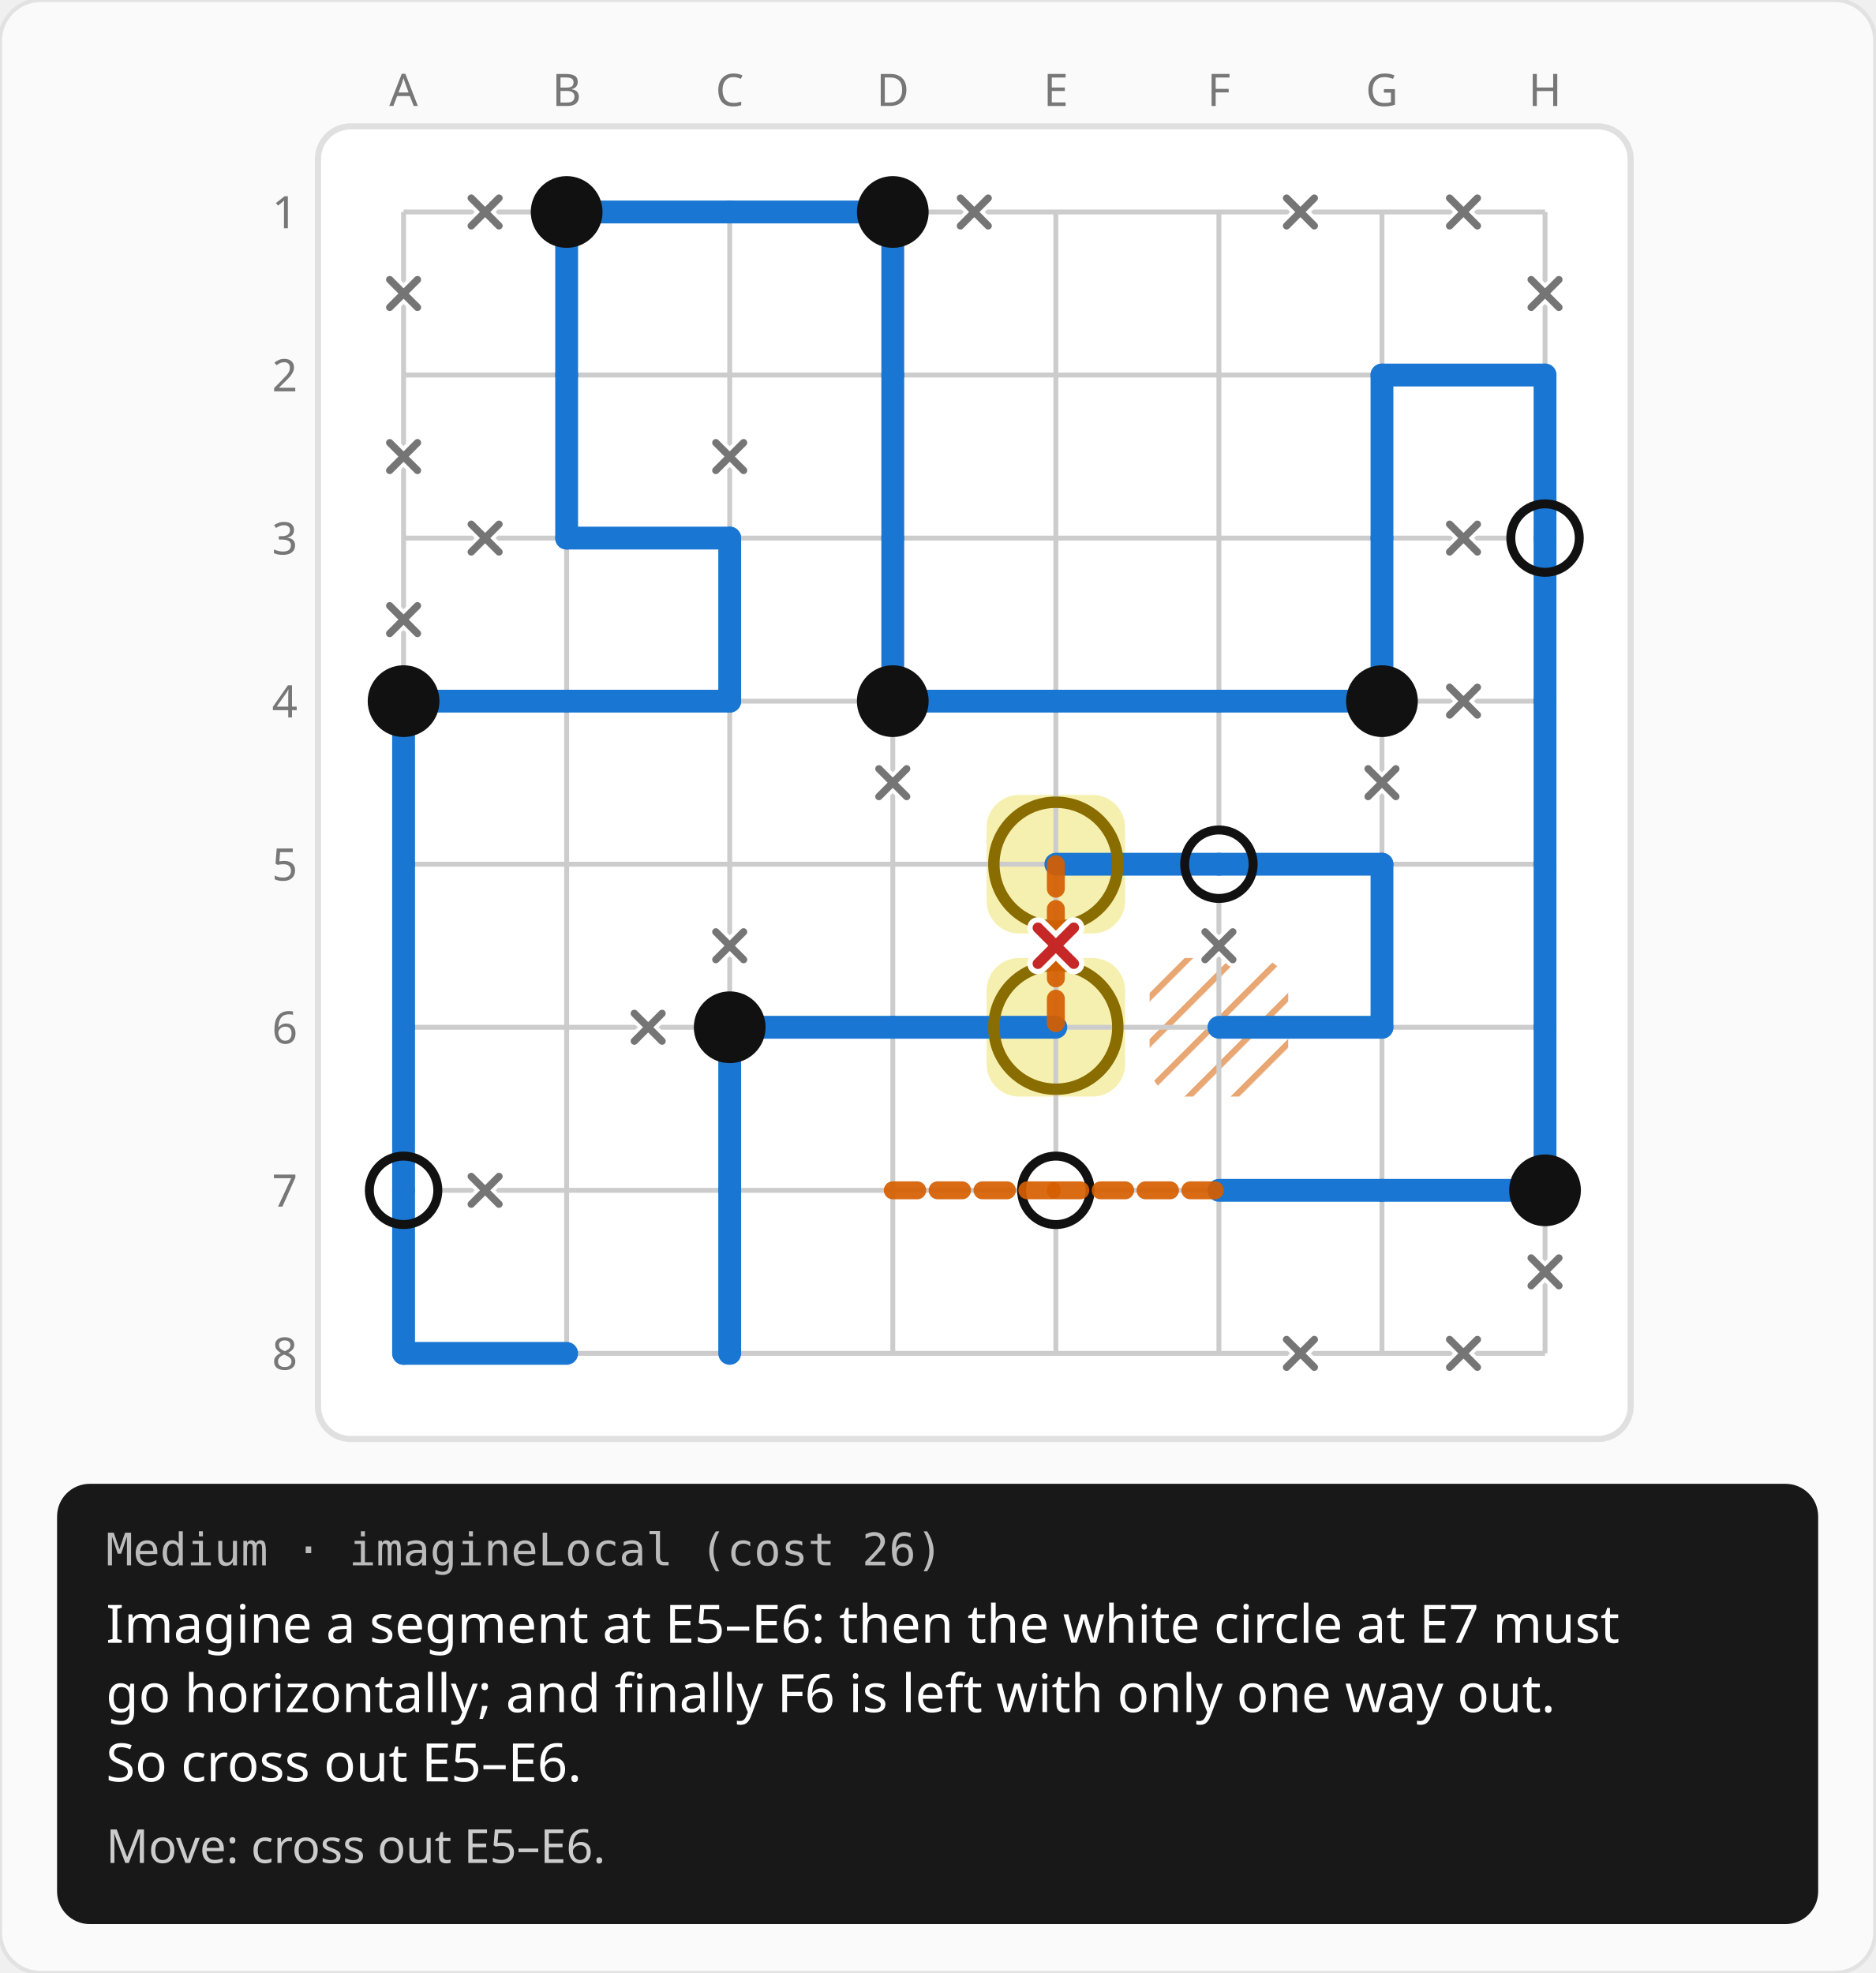
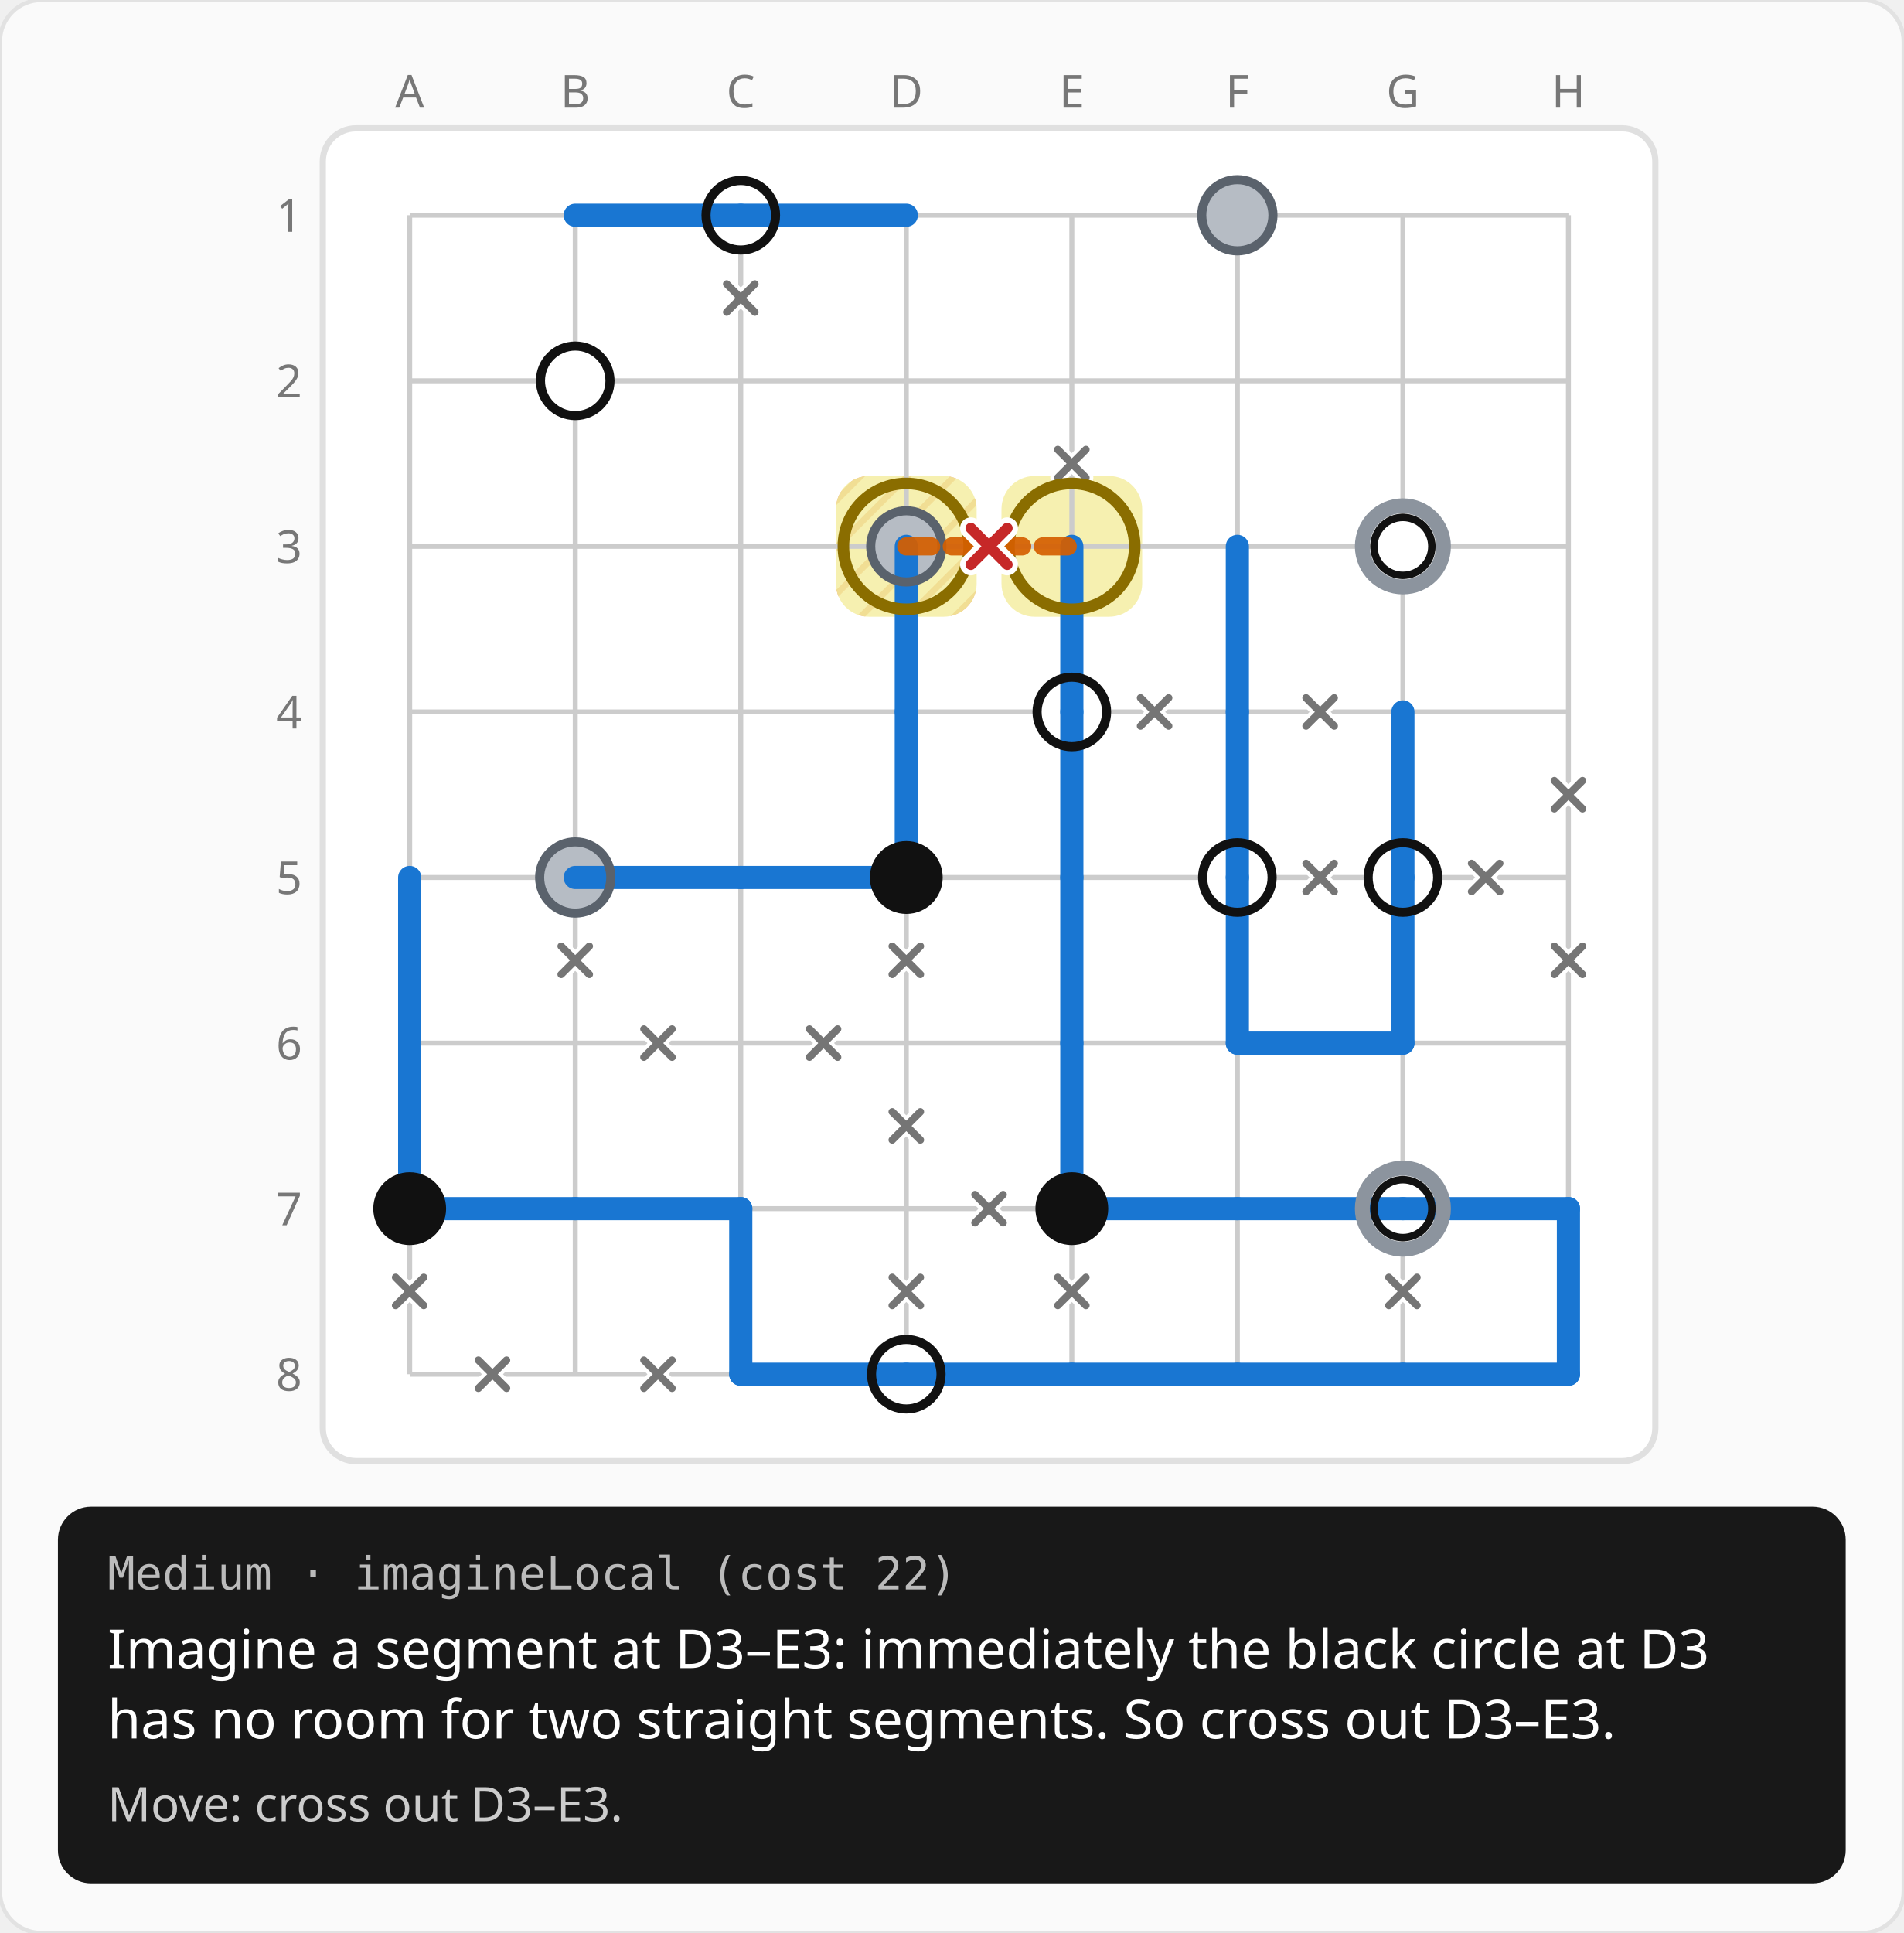
- <svg xmlns="http://www.w3.org/2000/svg" width="460" height="484" viewBox="0 0 460 484">
-   <rect width="460" height="484" rx="10" fill="#fafafa" stroke="#e2e2e2" />
+ <svg xmlns="http://www.w3.org/2000/svg" width="460" height="467" viewBox="0 0 460 467">
+   <rect width="460" height="467" rx="10" fill="#fafafa" stroke="#e2e2e2" />
  <defs>
    <pattern id="hatch" width="8" height="8" patternUnits="userSpaceOnUse" patternTransform="rotate(45)">
      <line x1="0" y1="0" x2="0" y2="8" stroke="#d55e00" stroke-width="3" opacity="0.55" />
    </pattern>
  </defs>
  <g transform="translate(59 12)">
    <text x="40" y="14" fill="#777777" font-size="11" font-family="system-ui, sans-serif" text-anchor="middle">A</text>
    <text x="80" y="14" fill="#777777" font-size="11" font-family="system-ui, sans-serif" text-anchor="middle">B</text>
    <text x="120" y="14" fill="#777777" font-size="11" font-family="system-ui, sans-serif" text-anchor="middle">C</text>
    <text x="160" y="14" fill="#777777" font-size="11" font-family="system-ui, sans-serif" text-anchor="middle">D</text>
    <text x="200" y="14" fill="#777777" font-size="11" font-family="system-ui, sans-serif" text-anchor="middle">E</text>
    <text x="240" y="14" fill="#777777" font-size="11" font-family="system-ui, sans-serif" text-anchor="middle">F</text>
    <text x="280" y="14" fill="#777777" font-size="11" font-family="system-ui, sans-serif" text-anchor="middle">G</text>
    <text x="320" y="14" fill="#777777" font-size="11" font-family="system-ui, sans-serif" text-anchor="middle">H</text>
    <text x="14" y="44" fill="#777777" font-size="11" font-family="system-ui, sans-serif" text-anchor="end">1</text>
    <text x="14" y="84" fill="#777777" font-size="11" font-family="system-ui, sans-serif" text-anchor="end">2</text>
    <text x="14" y="124" fill="#777777" font-size="11" font-family="system-ui, sans-serif" text-anchor="end">3</text>
    <text x="14" y="164" fill="#777777" font-size="11" font-family="system-ui, sans-serif" text-anchor="end">4</text>
    <text x="14" y="204" fill="#777777" font-size="11" font-family="system-ui, sans-serif" text-anchor="end">5</text>
    <text x="14" y="244" fill="#777777" font-size="11" font-family="system-ui, sans-serif" text-anchor="end">6</text>
    <text x="14" y="284" fill="#777777" font-size="11" font-family="system-ui, sans-serif" text-anchor="end">7</text>
    <text x="14" y="324" fill="#777777" font-size="11" font-family="system-ui, sans-serif" text-anchor="end">8</text>
    <g transform="translate(18 18)">
      <rect x="1" y="1" width="322" height="322" rx="8" fill="#ffffff" stroke="#e0e0e0" stroke-width="1.5" />
-       <rect x="205" y="205" width="34" height="34" rx="8" fill="url(#hatch)" />
-       <rect x="165" y="165" width="34" height="34" rx="8" fill="rgba(244,236,156,0.8)" />
-       <rect x="165" y="205" width="34" height="34" rx="8" fill="rgba(244,236,156,0.8)" />
+       <rect x="125" y="85" width="34" height="34" rx="8" fill="url(#hatch)" />
+       <rect x="125" y="85" width="34" height="34" rx="8" fill="rgba(244,236,156,0.8)" />
+       <rect x="165" y="85" width="34" height="34" rx="8" fill="rgba(244,236,156,0.8)" />
      <line x1="22" y1="22" x2="302" y2="22" stroke="#cccccc" stroke-width="1.2" />
      <line x1="22" y1="62" x2="302" y2="62" stroke="#cccccc" stroke-width="1.2" />
      <line x1="22" y1="102" x2="302" y2="102" stroke="#cccccc" stroke-width="1.2" />
      <line x1="22" y1="142" x2="302" y2="142" stroke="#cccccc" stroke-width="1.2" />
      <line x1="22" y1="182" x2="302" y2="182" stroke="#cccccc" stroke-width="1.2" />
      <line x1="22" y1="222" x2="302" y2="222" stroke="#cccccc" stroke-width="1.2" />
      <line x1="22" y1="262" x2="302" y2="262" stroke="#cccccc" stroke-width="1.2" />
      <line x1="22" y1="302" x2="302" y2="302" stroke="#cccccc" stroke-width="1.2" />
      <line x1="22" y1="22" x2="22" y2="302" stroke="#cccccc" stroke-width="1.2" />
      <line x1="62" y1="22" x2="62" y2="302" stroke="#cccccc" stroke-width="1.2" />
      <line x1="102" y1="22" x2="102" y2="302" stroke="#cccccc" stroke-width="1.2" />
      <line x1="142" y1="22" x2="142" y2="302" stroke="#cccccc" stroke-width="1.2" />
      <line x1="182" y1="22" x2="182" y2="302" stroke="#cccccc" stroke-width="1.2" />
      <line x1="222" y1="22" x2="222" y2="302" stroke="#cccccc" stroke-width="1.2" />
      <line x1="262" y1="22" x2="262" y2="302" stroke="#cccccc" stroke-width="1.2" />
      <line x1="302" y1="22" x2="302" y2="302" stroke="#cccccc" stroke-width="1.2" />
-       <circle cx="302" cy="102" r="8.4" fill="#ffffff" />
+       <circle cx="102" cy="22" r="8.4" fill="#ffffff" />
+       <circle cx="222" cy="22" r="8.6" fill="#b6bcc4" />
+       <circle cx="62" cy="62" r="8.4" fill="#ffffff" />
+       <circle cx="142" cy="102" r="8.6" fill="#b6bcc4" />
+       <circle cx="262" cy="102" r="7" fill="#ffffff" />
+       <circle cx="182" cy="142" r="8.4" fill="#ffffff" />
+       <circle cx="62" cy="182" r="8.6" fill="#b6bcc4" />
      <circle cx="222" cy="182" r="8.4" fill="#ffffff" />
-       <circle cx="22" cy="262" r="8.4" fill="#ffffff" />
-       <circle cx="182" cy="262" r="8.4" fill="#ffffff" />
+       <circle cx="262" cy="182" r="8.4" fill="#ffffff" />
+       <circle cx="262" cy="262" r="7" fill="#ffffff" />
+       <circle cx="142" cy="302" r="8.4" fill="#ffffff" />
      <line x1="62" y1="22" x2="102" y2="22" stroke="#1976d2" stroke-width="5.6" stroke-linecap="round" />
-       <line x1="62" y1="22" x2="62" y2="62" stroke="#1976d2" stroke-width="5.6" stroke-linecap="round" />
      <line x1="102" y1="22" x2="142" y2="22" stroke="#1976d2" stroke-width="5.6" stroke-linecap="round" />
-       <line x1="142" y1="22" x2="142" y2="62" stroke="#1976d2" stroke-width="5.6" stroke-linecap="round" />
-       <line x1="62" y1="62" x2="62" y2="102" stroke="#1976d2" stroke-width="5.6" stroke-linecap="round" />
-       <line x1="142" y1="62" x2="142" y2="102" stroke="#1976d2" stroke-width="5.6" stroke-linecap="round" />
-       <line x1="262" y1="62" x2="302" y2="62" stroke="#1976d2" stroke-width="5.6" stroke-linecap="round" />
-       <line x1="262" y1="62" x2="262" y2="102" stroke="#1976d2" stroke-width="5.6" stroke-linecap="round" />
-       <line x1="302" y1="62" x2="302" y2="102" stroke="#1976d2" stroke-width="5.6" stroke-linecap="round" />
-       <line x1="62" y1="102" x2="102" y2="102" stroke="#1976d2" stroke-width="5.6" stroke-linecap="round" />
-       <line x1="102" y1="102" x2="102" y2="142" stroke="#1976d2" stroke-width="5.6" stroke-linecap="round" />
      <line x1="142" y1="102" x2="142" y2="142" stroke="#1976d2" stroke-width="5.6" stroke-linecap="round" />
-       <line x1="262" y1="102" x2="262" y2="142" stroke="#1976d2" stroke-width="5.6" stroke-linecap="round" />
-       <line x1="302" y1="102" x2="302" y2="142" stroke="#1976d2" stroke-width="5.6" stroke-linecap="round" />
-       <line x1="22" y1="142" x2="62" y2="142" stroke="#1976d2" stroke-width="5.6" stroke-linecap="round" />
-       <line x1="22" y1="142" x2="22" y2="182" stroke="#1976d2" stroke-width="5.6" stroke-linecap="round" />
-       <line x1="62" y1="142" x2="102" y2="142" stroke="#1976d2" stroke-width="5.6" stroke-linecap="round" />
-       <line x1="142" y1="142" x2="182" y2="142" stroke="#1976d2" stroke-width="5.6" stroke-linecap="round" />
-       <line x1="182" y1="142" x2="222" y2="142" stroke="#1976d2" stroke-width="5.6" stroke-linecap="round" />
-       <line x1="222" y1="142" x2="262" y2="142" stroke="#1976d2" stroke-width="5.6" stroke-linecap="round" />
-       <line x1="302" y1="142" x2="302" y2="182" stroke="#1976d2" stroke-width="5.6" stroke-linecap="round" />
+       <line x1="182" y1="102" x2="182" y2="142" stroke="#1976d2" stroke-width="5.6" stroke-linecap="round" />
+       <line x1="222" y1="102" x2="222" y2="142" stroke="#1976d2" stroke-width="5.6" stroke-linecap="round" />
+       <line x1="142" y1="142" x2="142" y2="182" stroke="#1976d2" stroke-width="5.6" stroke-linecap="round" />
+       <line x1="182" y1="142" x2="182" y2="182" stroke="#1976d2" stroke-width="5.6" stroke-linecap="round" />
+       <line x1="222" y1="142" x2="222" y2="182" stroke="#1976d2" stroke-width="5.6" stroke-linecap="round" />
+       <line x1="262" y1="142" x2="262" y2="182" stroke="#1976d2" stroke-width="5.6" stroke-linecap="round" />
      <line x1="22" y1="182" x2="22" y2="222" stroke="#1976d2" stroke-width="5.6" stroke-linecap="round" />
-       <line x1="182" y1="182" x2="222" y2="182" stroke="#1976d2" stroke-width="5.6" stroke-linecap="round" />
-       <line x1="222" y1="182" x2="262" y2="182" stroke="#1976d2" stroke-width="5.6" stroke-linecap="round" />
+       <line x1="62" y1="182" x2="102" y2="182" stroke="#1976d2" stroke-width="5.6" stroke-linecap="round" />
+       <line x1="102" y1="182" x2="142" y2="182" stroke="#1976d2" stroke-width="5.6" stroke-linecap="round" />
+       <line x1="182" y1="182" x2="182" y2="222" stroke="#1976d2" stroke-width="5.6" stroke-linecap="round" />
+       <line x1="222" y1="182" x2="222" y2="222" stroke="#1976d2" stroke-width="5.6" stroke-linecap="round" />
      <line x1="262" y1="182" x2="262" y2="222" stroke="#1976d2" stroke-width="5.6" stroke-linecap="round" />
-       <line x1="302" y1="182" x2="302" y2="222" stroke="#1976d2" stroke-width="5.6" stroke-linecap="round" />
      <line x1="22" y1="222" x2="22" y2="262" stroke="#1976d2" stroke-width="5.6" stroke-linecap="round" />
-       <line x1="102" y1="222" x2="142" y2="222" stroke="#1976d2" stroke-width="5.6" stroke-linecap="round" />
-       <line x1="102" y1="222" x2="102" y2="262" stroke="#1976d2" stroke-width="5.6" stroke-linecap="round" />
-       <line x1="142" y1="222" x2="182" y2="222" stroke="#1976d2" stroke-width="5.6" stroke-linecap="round" />
+       <line x1="182" y1="222" x2="182" y2="262" stroke="#1976d2" stroke-width="5.6" stroke-linecap="round" />
      <line x1="222" y1="222" x2="262" y2="222" stroke="#1976d2" stroke-width="5.6" stroke-linecap="round" />
-       <line x1="302" y1="222" x2="302" y2="262" stroke="#1976d2" stroke-width="5.6" stroke-linecap="round" />
-       <line x1="22" y1="262" x2="22" y2="302" stroke="#1976d2" stroke-width="5.6" stroke-linecap="round" />
+       <line x1="22" y1="262" x2="62" y2="262" stroke="#1976d2" stroke-width="5.6" stroke-linecap="round" />
+       <line x1="62" y1="262" x2="102" y2="262" stroke="#1976d2" stroke-width="5.6" stroke-linecap="round" />
      <line x1="102" y1="262" x2="102" y2="302" stroke="#1976d2" stroke-width="5.6" stroke-linecap="round" />
+       <line x1="182" y1="262" x2="222" y2="262" stroke="#1976d2" stroke-width="5.6" stroke-linecap="round" />
      <line x1="222" y1="262" x2="262" y2="262" stroke="#1976d2" stroke-width="5.6" stroke-linecap="round" />
      <line x1="262" y1="262" x2="302" y2="262" stroke="#1976d2" stroke-width="5.6" stroke-linecap="round" />
-       <line x1="22" y1="302" x2="62" y2="302" stroke="#1976d2" stroke-width="5.6" stroke-linecap="round" />
-       <circle cx="62" cy="22" r="8.8" fill="#111111" />
-       <circle cx="142" cy="22" r="8.8" fill="#111111" />
-       <circle cx="302" cy="102" r="8.4" fill="none" stroke="#111111" stroke-width="2.2" />
-       <circle cx="22" cy="142" r="8.8" fill="#111111" />
-       <circle cx="142" cy="142" r="8.8" fill="#111111" />
-       <circle cx="262" cy="142" r="8.8" fill="#111111" />
+       <line x1="302" y1="262" x2="302" y2="302" stroke="#1976d2" stroke-width="5.6" stroke-linecap="round" />
+       <line x1="102" y1="302" x2="142" y2="302" stroke="#1976d2" stroke-width="5.6" stroke-linecap="round" />
+       <line x1="142" y1="302" x2="182" y2="302" stroke="#1976d2" stroke-width="5.6" stroke-linecap="round" />
+       <line x1="182" y1="302" x2="222" y2="302" stroke="#1976d2" stroke-width="5.6" stroke-linecap="round" />
+       <line x1="222" y1="302" x2="262" y2="302" stroke="#1976d2" stroke-width="5.6" stroke-linecap="round" />
+       <line x1="262" y1="302" x2="302" y2="302" stroke="#1976d2" stroke-width="5.6" stroke-linecap="round" />
+       <circle cx="102" cy="22" r="8.4" fill="none" stroke="#111111" stroke-width="2.2" />
+       <circle cx="222" cy="22" r="8.6" fill="none" stroke="#5a626c" stroke-width="2.2" />
+       <circle cx="62" cy="62" r="8.4" fill="none" stroke="#111111" stroke-width="2.2" />
+       <circle cx="142" cy="102" r="8.6" fill="none" stroke="#5a626c" stroke-width="2.2" />
+       <circle cx="262" cy="102" r="9.8" fill="none" stroke="#8c949e" stroke-width="3.6" />
+       <circle cx="262" cy="102" r="7" fill="none" stroke="#111111" stroke-width="1.8" />
+       <circle cx="182" cy="142" r="8.4" fill="none" stroke="#111111" stroke-width="2.2" />
+       <circle cx="62" cy="182" r="8.6" fill="none" stroke="#5a626c" stroke-width="2.2" />
+       <circle cx="142" cy="182" r="8.8" fill="#111111" />
      <circle cx="222" cy="182" r="8.4" fill="none" stroke="#111111" stroke-width="2.2" />
-       <circle cx="102" cy="222" r="8.8" fill="#111111" />
-       <circle cx="22" cy="262" r="8.4" fill="none" stroke="#111111" stroke-width="2.2" />
-       <circle cx="182" cy="262" r="8.4" fill="none" stroke="#111111" stroke-width="2.2" />
-       <circle cx="302" cy="262" r="8.8" fill="#111111" />
-       <path d="M38.6 18.6L45.4 25.4M38.6 25.4L45.4 18.6" stroke="#ffffff" stroke-width="3.6" stroke-linecap="round" />
-       <path d="M38.6 18.6L45.4 25.4M38.6 25.4L45.4 18.6" stroke="#757575" stroke-width="1.8" stroke-linecap="round" />
-       <path d="M18.6 38.6L25.4 45.4M18.6 45.4L25.4 38.6" stroke="#ffffff" stroke-width="3.6" stroke-linecap="round" />
-       <path d="M18.6 38.6L25.4 45.4M18.6 45.4L25.4 38.6" stroke="#757575" stroke-width="1.8" stroke-linecap="round" />
-       <path d="M158.6 18.6L165.4 25.4M158.6 25.4L165.4 18.6" stroke="#ffffff" stroke-width="3.6" stroke-linecap="round" />
-       <path d="M158.6 18.6L165.4 25.4M158.6 25.4L165.4 18.6" stroke="#757575" stroke-width="1.8" stroke-linecap="round" />
-       <path d="M238.6 18.6L245.4 25.4M238.6 25.4L245.4 18.6" stroke="#ffffff" stroke-width="3.6" stroke-linecap="round" />
-       <path d="M238.6 18.6L245.4 25.4M238.6 25.4L245.4 18.6" stroke="#757575" stroke-width="1.8" stroke-linecap="round" />
-       <path d="M278.6 18.6L285.4 25.4M278.6 25.4L285.4 18.6" stroke="#ffffff" stroke-width="3.6" stroke-linecap="round" />
-       <path d="M278.6 18.6L285.4 25.4M278.6 25.4L285.4 18.6" stroke="#757575" stroke-width="1.8" stroke-linecap="round" />
-       <path d="M298.6 38.6L305.4 45.4M298.6 45.4L305.4 38.6" stroke="#ffffff" stroke-width="3.6" stroke-linecap="round" />
-       <path d="M298.6 38.6L305.4 45.4M298.6 45.4L305.4 38.6" stroke="#757575" stroke-width="1.8" stroke-linecap="round" />
-       <path d="M18.6 78.6L25.4 85.4M18.6 85.4L25.4 78.6" stroke="#ffffff" stroke-width="3.6" stroke-linecap="round" />
-       <path d="M18.6 78.6L25.4 85.4M18.6 85.4L25.4 78.6" stroke="#757575" stroke-width="1.8" stroke-linecap="round" />
-       <path d="M98.6 78.6L105.4 85.4M98.6 85.4L105.4 78.6" stroke="#ffffff" stroke-width="3.6" stroke-linecap="round" />
-       <path d="M98.6 78.6L105.4 85.4M98.6 85.4L105.4 78.6" stroke="#757575" stroke-width="1.8" stroke-linecap="round" />
-       <path d="M38.6 98.6L45.4 105.4M38.6 105.4L45.4 98.6" stroke="#ffffff" stroke-width="3.6" stroke-linecap="round" />
-       <path d="M38.6 98.6L45.4 105.4M38.6 105.4L45.4 98.6" stroke="#757575" stroke-width="1.8" stroke-linecap="round" />
-       <path d="M18.6 118.6L25.4 125.4M18.6 125.4L25.4 118.6" stroke="#ffffff" stroke-width="3.6" stroke-linecap="round" />
-       <path d="M18.6 118.6L25.4 125.4M18.6 125.4L25.4 118.6" stroke="#757575" stroke-width="1.8" stroke-linecap="round" />
-       <path d="M278.6 98.6L285.4 105.4M278.6 105.4L285.4 98.6" stroke="#ffffff" stroke-width="3.6" stroke-linecap="round" />
-       <path d="M278.6 98.6L285.4 105.4M278.6 105.4L285.4 98.6" stroke="#757575" stroke-width="1.8" stroke-linecap="round" />
-       <path d="M138.6 158.6L145.4 165.4M138.6 165.4L145.4 158.6" stroke="#ffffff" stroke-width="3.6" stroke-linecap="round" />
-       <path d="M138.6 158.6L145.4 165.4M138.6 165.4L145.4 158.6" stroke="#757575" stroke-width="1.8" stroke-linecap="round" />
-       <path d="M278.6 138.6L285.4 145.4M278.6 145.4L285.4 138.6" stroke="#ffffff" stroke-width="3.6" stroke-linecap="round" />
-       <path d="M278.6 138.6L285.4 145.4M278.6 145.4L285.4 138.6" stroke="#757575" stroke-width="1.8" stroke-linecap="round" />
-       <path d="M258.6 158.6L265.4 165.4M258.6 165.4L265.4 158.6" stroke="#ffffff" stroke-width="3.6" stroke-linecap="round" />
-       <path d="M258.6 158.6L265.4 165.4M258.6 165.4L265.4 158.6" stroke="#757575" stroke-width="1.8" stroke-linecap="round" />
-       <path d="M98.6 198.6L105.4 205.4M98.6 205.4L105.4 198.6" stroke="#ffffff" stroke-width="3.6" stroke-linecap="round" />
-       <path d="M98.6 198.6L105.4 205.4M98.6 205.4L105.4 198.6" stroke="#757575" stroke-width="1.8" stroke-linecap="round" />
-       <path d="M218.6 198.6L225.4 205.4M218.6 205.4L225.4 198.6" stroke="#ffffff" stroke-width="3.6" stroke-linecap="round" />
-       <path d="M218.6 198.6L225.4 205.4M218.6 205.4L225.4 198.6" stroke="#757575" stroke-width="1.8" stroke-linecap="round" />
+       <circle cx="262" cy="182" r="8.4" fill="none" stroke="#111111" stroke-width="2.2" />
+       <circle cx="22" cy="262" r="8.8" fill="#111111" />
+       <circle cx="182" cy="262" r="8.8" fill="#111111" />
+       <circle cx="262" cy="262" r="9.8" fill="none" stroke="#8c949e" stroke-width="3.6" />
+       <circle cx="262" cy="262" r="7" fill="none" stroke="#111111" stroke-width="1.8" />
+       <circle cx="142" cy="302" r="8.4" fill="none" stroke="#111111" stroke-width="2.2" />
+       <path d="M98.6 38.6L105.4 45.4M98.6 45.4L105.4 38.6" stroke="#ffffff" stroke-width="3.6" stroke-linecap="round" />
+       <path d="M98.6 38.6L105.4 45.4M98.6 45.4L105.4 38.6" stroke="#757575" stroke-width="1.8" stroke-linecap="round" />
+       <path d="M178.6 78.6L185.4 85.4M178.6 85.4L185.4 78.6" stroke="#ffffff" stroke-width="3.6" stroke-linecap="round" />
+       <path d="M178.6 78.6L185.4 85.4M178.6 85.4L185.4 78.6" stroke="#757575" stroke-width="1.8" stroke-linecap="round" />
+       <path d="M198.6 138.6L205.4 145.4M198.6 145.4L205.4 138.6" stroke="#ffffff" stroke-width="3.6" stroke-linecap="round" />
+       <path d="M198.6 138.6L205.4 145.4M198.6 145.4L205.4 138.6" stroke="#757575" stroke-width="1.8" stroke-linecap="round" />
+       <path d="M238.6 138.6L245.4 145.4M238.6 145.4L245.4 138.6" stroke="#ffffff" stroke-width="3.6" stroke-linecap="round" />
+       <path d="M238.6 138.6L245.4 145.4M238.6 145.4L245.4 138.6" stroke="#757575" stroke-width="1.8" stroke-linecap="round" />
+       <path d="M298.6 158.6L305.4 165.4M298.6 165.4L305.4 158.6" stroke="#ffffff" stroke-width="3.6" stroke-linecap="round" />
+       <path d="M298.6 158.6L305.4 165.4M298.6 165.4L305.4 158.6" stroke="#757575" stroke-width="1.8" stroke-linecap="round" />
+       <path d="M58.6 198.6L65.4 205.4M58.6 205.4L65.4 198.6" stroke="#ffffff" stroke-width="3.6" stroke-linecap="round" />
+       <path d="M58.6 198.6L65.4 205.4M58.6 205.4L65.4 198.6" stroke="#757575" stroke-width="1.8" stroke-linecap="round" />
+       <path d="M138.6 198.6L145.4 205.4M138.6 205.4L145.4 198.6" stroke="#ffffff" stroke-width="3.6" stroke-linecap="round" />
+       <path d="M138.6 198.6L145.4 205.4M138.6 205.4L145.4 198.6" stroke="#757575" stroke-width="1.8" stroke-linecap="round" />
+       <path d="M238.6 178.6L245.4 185.4M238.6 185.4L245.4 178.6" stroke="#ffffff" stroke-width="3.6" stroke-linecap="round" />
+       <path d="M238.6 178.6L245.4 185.4M238.6 185.4L245.4 178.6" stroke="#757575" stroke-width="1.8" stroke-linecap="round" />
+       <path d="M278.6 178.6L285.4 185.4M278.6 185.4L285.4 178.6" stroke="#ffffff" stroke-width="3.6" stroke-linecap="round" />
+       <path d="M278.6 178.6L285.4 185.4M278.6 185.4L285.4 178.6" stroke="#757575" stroke-width="1.8" stroke-linecap="round" />
+       <path d="M298.6 198.6L305.4 205.4M298.6 205.4L305.4 198.6" stroke="#ffffff" stroke-width="3.6" stroke-linecap="round" />
+       <path d="M298.6 198.6L305.4 205.4M298.6 205.4L305.4 198.6" stroke="#757575" stroke-width="1.8" stroke-linecap="round" />
      <path d="M78.6 218.6L85.4 225.4M78.6 225.4L85.4 218.6" stroke="#ffffff" stroke-width="3.6" stroke-linecap="round" />
      <path d="M78.6 218.6L85.4 225.4M78.6 225.4L85.4 218.6" stroke="#757575" stroke-width="1.8" stroke-linecap="round" />
-       <path d="M38.6 258.6L45.4 265.4M38.6 265.4L45.4 258.6" stroke="#ffffff" stroke-width="3.6" stroke-linecap="round" />
-       <path d="M38.6 258.6L45.4 265.4M38.6 265.4L45.4 258.6" stroke="#757575" stroke-width="1.8" stroke-linecap="round" />
-       <path d="M298.6 278.6L305.4 285.4M298.6 285.4L305.4 278.6" stroke="#ffffff" stroke-width="3.6" stroke-linecap="round" />
-       <path d="M298.6 278.6L305.4 285.4M298.6 285.4L305.4 278.6" stroke="#757575" stroke-width="1.8" stroke-linecap="round" />
-       <path d="M238.6 298.6L245.4 305.4M238.6 305.4L245.4 298.6" stroke="#ffffff" stroke-width="3.6" stroke-linecap="round" />
-       <path d="M238.6 298.6L245.4 305.4M238.6 305.4L245.4 298.6" stroke="#757575" stroke-width="1.8" stroke-linecap="round" />
-       <path d="M278.6 298.6L285.4 305.4M278.6 305.4L285.4 298.6" stroke="#ffffff" stroke-width="3.6" stroke-linecap="round" />
-       <path d="M278.6 298.6L285.4 305.4M278.6 305.4L285.4 298.6" stroke="#757575" stroke-width="1.8" stroke-linecap="round" />
-       <circle cx="182" cy="182" r="15.2" fill="none" stroke="#8a6d00" stroke-width="2.8" />
-       <circle cx="182" cy="222" r="15.2" fill="none" stroke="#8a6d00" stroke-width="2.8" />
-       <line x1="182" y1="182" x2="182" y2="222" stroke="#d55e00" stroke-width="4.4" stroke-linecap="round" stroke-dasharray="6 5" opacity="0.92" />
-       <line x1="142" y1="262" x2="182" y2="262" stroke="#d55e00" stroke-width="4.4" stroke-linecap="round" stroke-dasharray="6 5" opacity="0.92" />
-       <line x1="182" y1="262" x2="222" y2="262" stroke="#d55e00" stroke-width="4.4" stroke-linecap="round" stroke-dasharray="6 5" opacity="0.92" />
-       <path d="M177.6 197.6L186.4 206.4M177.6 206.4L186.4 197.6" stroke="#ffffff" stroke-width="5.2" stroke-linecap="round" />
-       <path d="M177.6 197.6L186.4 206.4M177.6 206.4L186.4 197.6" stroke="#c62828" stroke-width="2.6" stroke-linecap="round" />
+       <path d="M118.6 218.6L125.4 225.4M118.6 225.4L125.4 218.6" stroke="#ffffff" stroke-width="3.6" stroke-linecap="round" />
+       <path d="M118.6 218.6L125.4 225.4M118.6 225.4L125.4 218.6" stroke="#757575" stroke-width="1.8" stroke-linecap="round" />
+       <path d="M138.6 238.6L145.4 245.4M138.6 245.4L145.4 238.6" stroke="#ffffff" stroke-width="3.6" stroke-linecap="round" />
+       <path d="M138.6 238.6L145.4 245.4M138.6 245.4L145.4 238.6" stroke="#757575" stroke-width="1.8" stroke-linecap="round" />
+       <path d="M18.6 278.6L25.4 285.4M18.6 285.4L25.4 278.6" stroke="#ffffff" stroke-width="3.6" stroke-linecap="round" />
+       <path d="M18.6 278.6L25.4 285.4M18.6 285.4L25.4 278.6" stroke="#757575" stroke-width="1.8" stroke-linecap="round" />
+       <path d="M158.6 258.6L165.4 265.4M158.6 265.4L165.4 258.6" stroke="#ffffff" stroke-width="3.6" stroke-linecap="round" />
+       <path d="M158.6 258.6L165.4 265.4M158.6 265.4L165.4 258.6" stroke="#757575" stroke-width="1.8" stroke-linecap="round" />
+       <path d="M138.6 278.6L145.4 285.4M138.6 285.4L145.4 278.6" stroke="#ffffff" stroke-width="3.6" stroke-linecap="round" />
+       <path d="M138.6 278.6L145.4 285.4M138.6 285.4L145.4 278.6" stroke="#757575" stroke-width="1.8" stroke-linecap="round" />
+       <path d="M178.6 278.6L185.4 285.4M178.6 285.4L185.4 278.6" stroke="#ffffff" stroke-width="3.6" stroke-linecap="round" />
+       <path d="M178.6 278.6L185.4 285.4M178.6 285.4L185.4 278.6" stroke="#757575" stroke-width="1.8" stroke-linecap="round" />
+       <path d="M258.6 278.6L265.4 285.4M258.6 285.4L265.4 278.6" stroke="#ffffff" stroke-width="3.6" stroke-linecap="round" />
+       <path d="M258.6 278.6L265.4 285.4M258.6 285.4L265.4 278.6" stroke="#757575" stroke-width="1.8" stroke-linecap="round" />
+       <path d="M38.6 298.6L45.4 305.4M38.6 305.4L45.4 298.6" stroke="#ffffff" stroke-width="3.6" stroke-linecap="round" />
+       <path d="M38.6 298.6L45.4 305.4M38.6 305.4L45.4 298.6" stroke="#757575" stroke-width="1.8" stroke-linecap="round" />
+       <path d="M78.6 298.6L85.4 305.4M78.6 305.4L85.4 298.6" stroke="#ffffff" stroke-width="3.6" stroke-linecap="round" />
+       <path d="M78.6 298.6L85.4 305.4M78.6 305.4L85.4 298.6" stroke="#757575" stroke-width="1.8" stroke-linecap="round" />
+       <circle cx="142" cy="102" r="15.2" fill="none" stroke="#8a6d00" stroke-width="2.8" />
+       <circle cx="182" cy="102" r="15.2" fill="none" stroke="#8a6d00" stroke-width="2.8" />
+       <line x1="142" y1="102" x2="182" y2="102" stroke="#d55e00" stroke-width="4.4" stroke-linecap="round" stroke-dasharray="6 5" opacity="0.92" />
+       <path d="M157.6 97.6L166.4 106.4M157.6 106.4L166.4 97.6" stroke="#ffffff" stroke-width="5.2" stroke-linecap="round" />
+       <path d="M157.6 97.6L166.4 106.4M157.6 106.4L166.4 97.6" stroke="#c62828" stroke-width="2.6" stroke-linecap="round" />
    </g>
  </g>
-   <rect x="14" y="364" width="432" height="108" rx="8" fill="#181818" />
-   <text x="26" y="384" fill="#bbbbbb" font-size="11" font-family="ui-monospace, Menlo, monospace">Medium · imagineLocal (cost 26)</text>
-   <text x="26" y="403" fill="#ffffff" font-size="13" font-family="system-ui, sans-serif">Imagine a segment at E5–E6: then the white circle at E7 must</text>
-   <text x="26" y="420" fill="#ffffff" font-size="13" font-family="system-ui, sans-serif">go horizontally; and finally F6 is left with only one way out.</text>
-   <text x="26" y="437" fill="#ffffff" font-size="13" font-family="system-ui, sans-serif">So cross out E5–E6.</text>
-   <text x="26" y="457" fill="#cccccc" font-size="11.5" font-family="system-ui, sans-serif">Move: cross out E5–E6.</text>
+   <rect x="14" y="364" width="432" height="91" rx="8" fill="#181818" />
+   <text x="26" y="384" fill="#bbbbbb" font-size="11" font-family="ui-monospace, Menlo, monospace">Medium · imagineLocal (cost 22)</text>
+   <text x="26" y="403" fill="#ffffff" font-size="13" font-family="system-ui, sans-serif">Imagine a segment at D3–E3: immediately the black circle at D3</text>
+   <text x="26" y="420" fill="#ffffff" font-size="13" font-family="system-ui, sans-serif">has no room for two straight segments. So cross out D3–E3.</text>
+   <text x="26" y="440" fill="#cccccc" font-size="11.5" font-family="system-ui, sans-serif">Move: cross out D3–E3.</text>
</svg>
